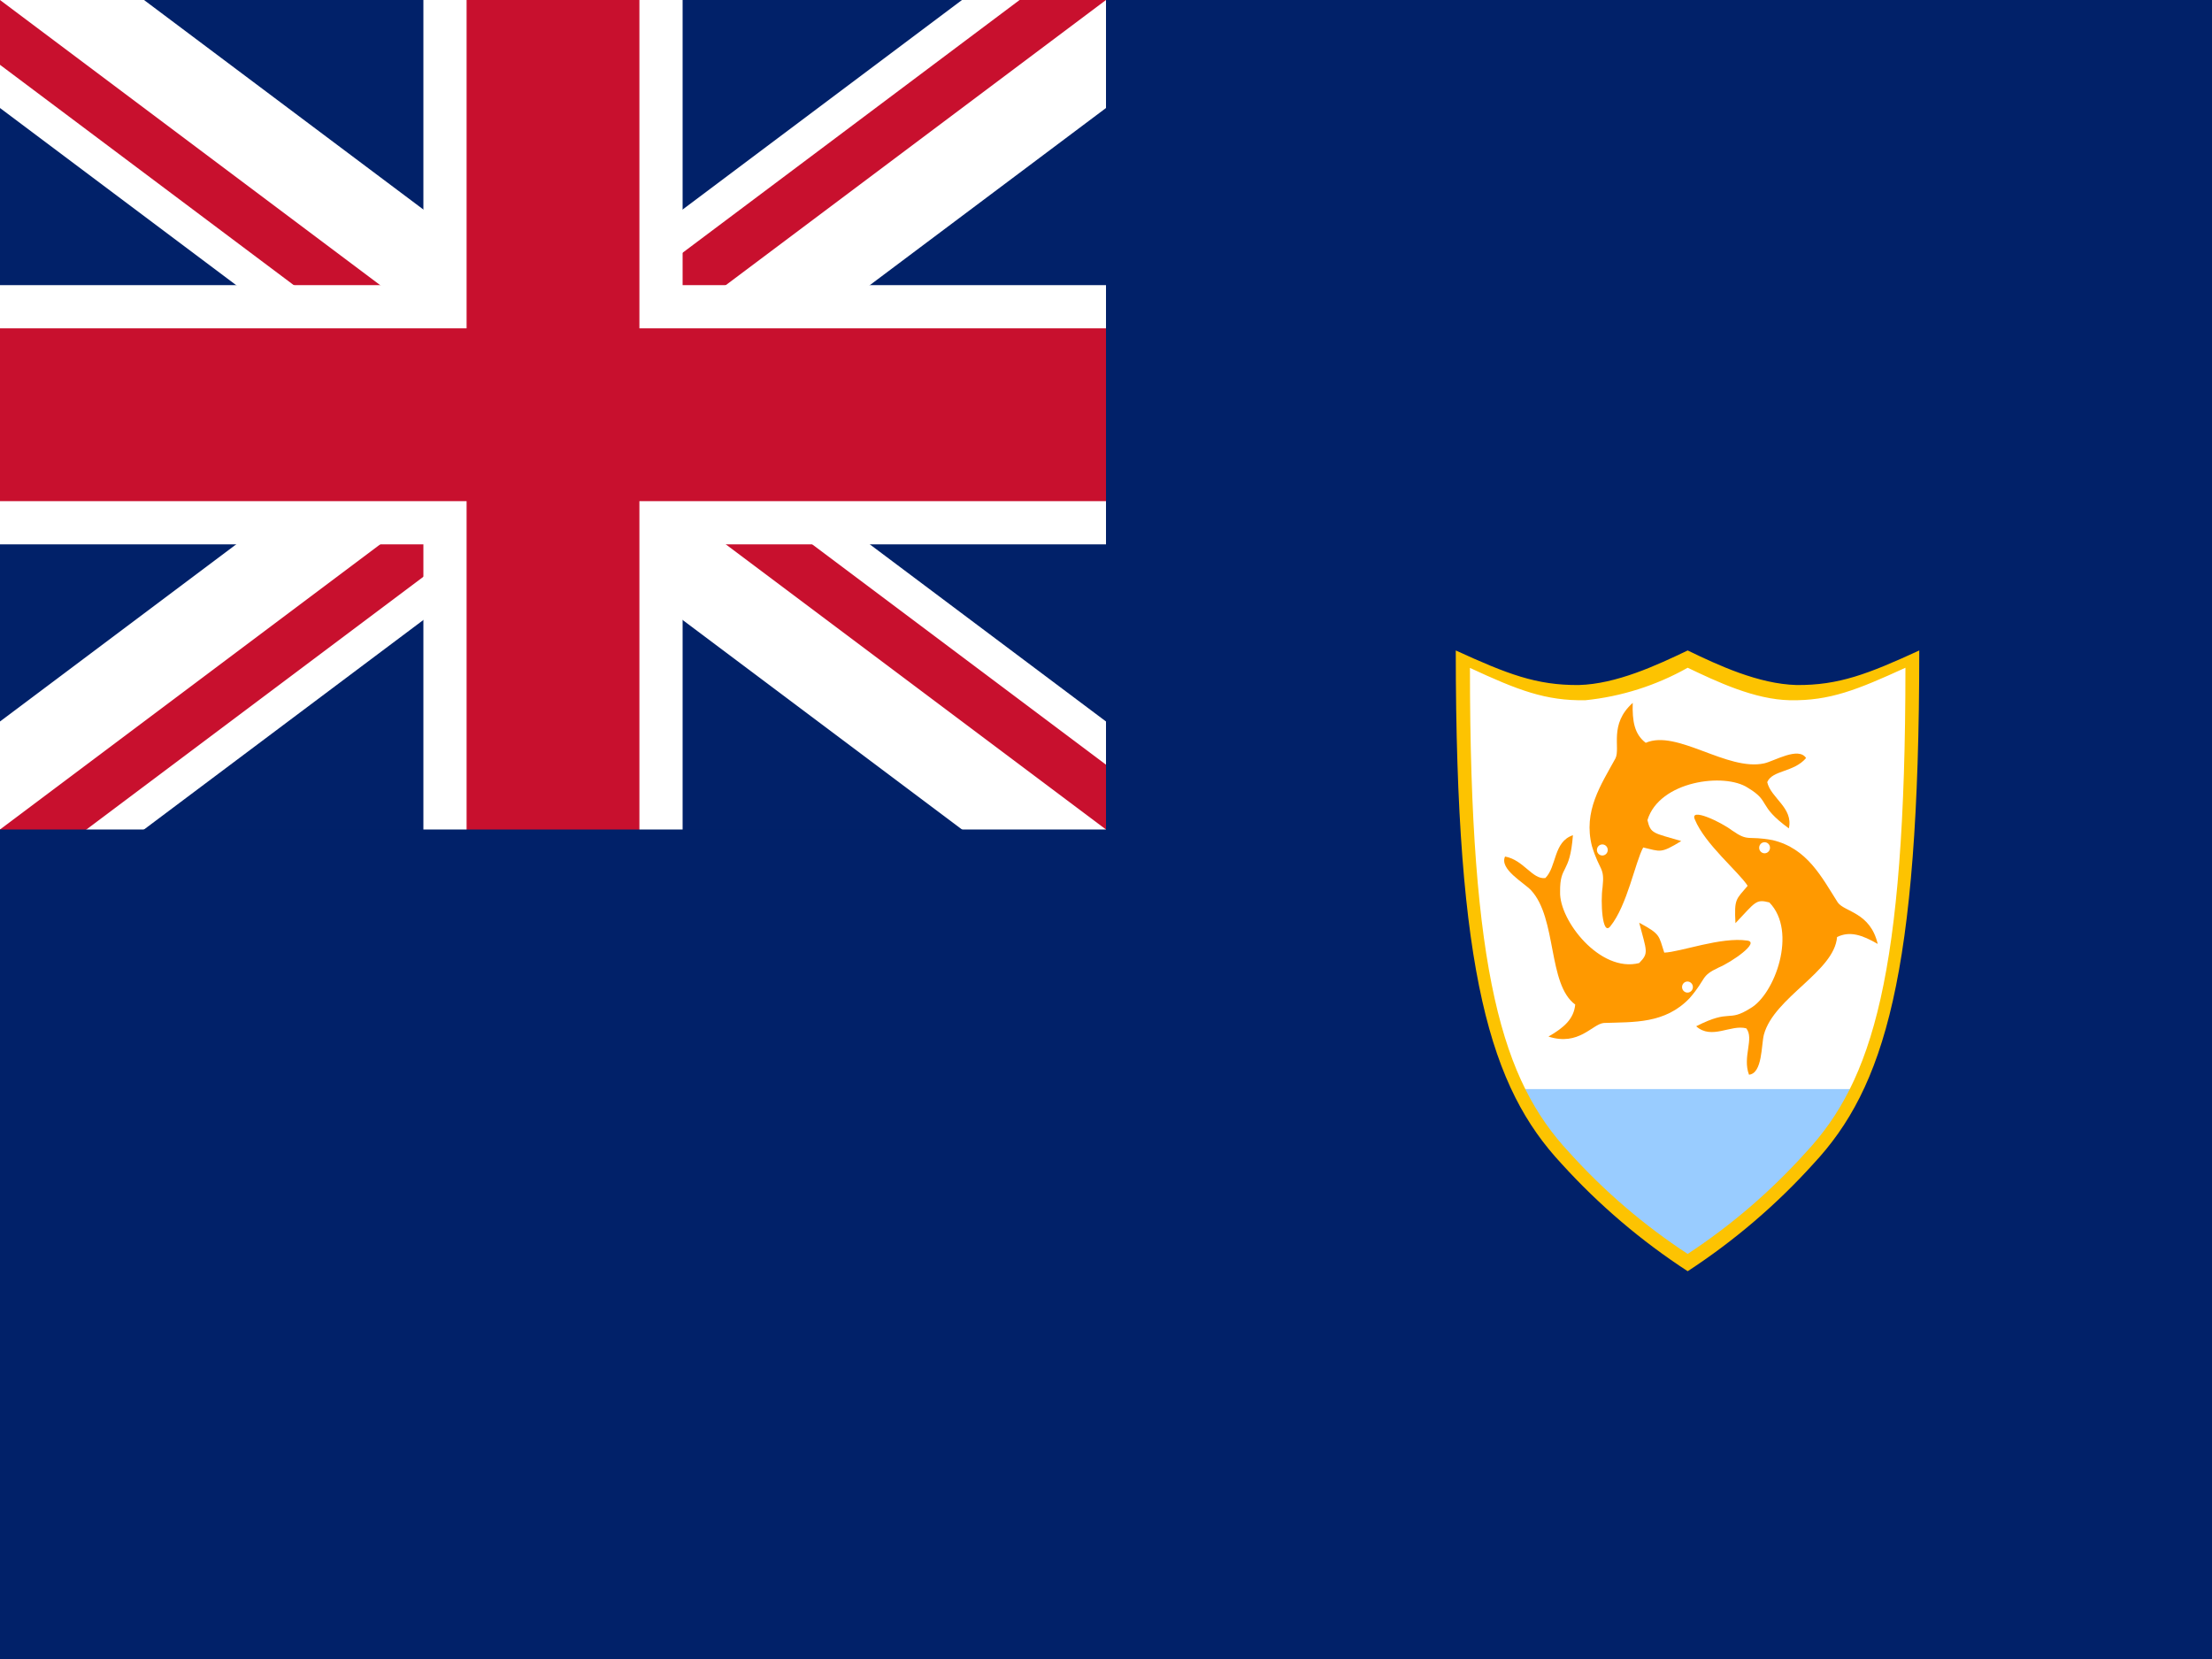
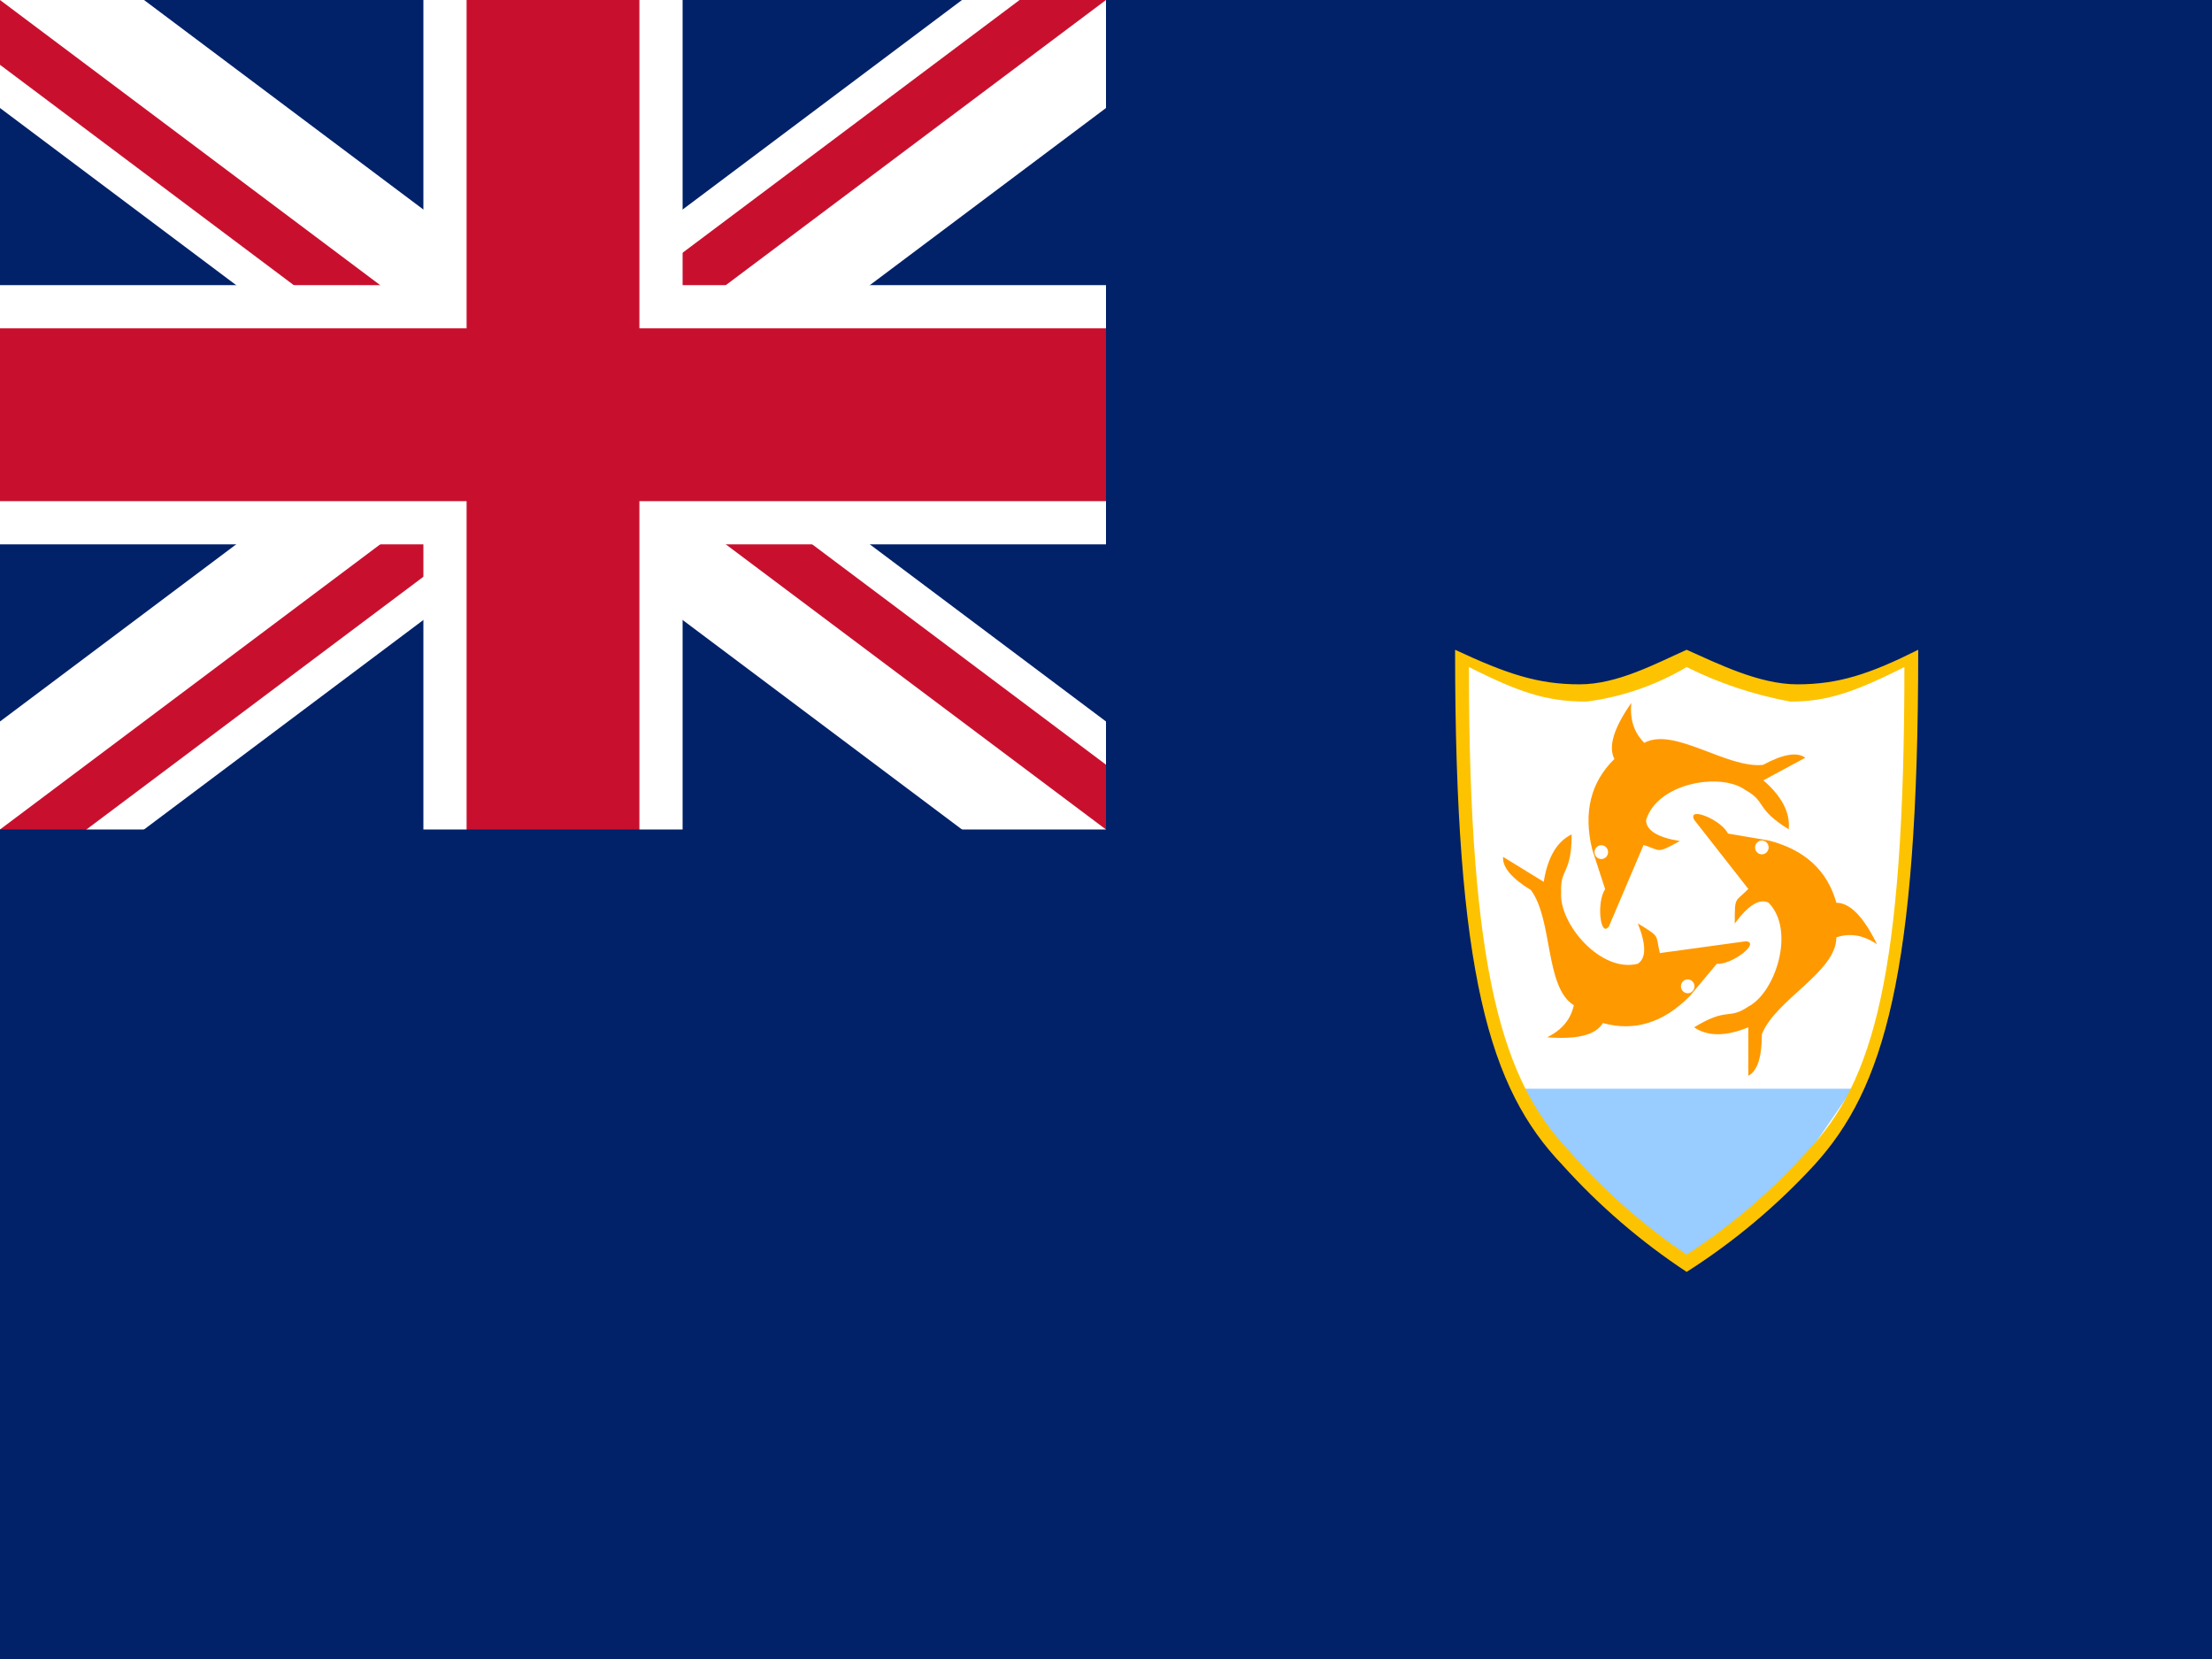
- <svg xmlns="http://www.w3.org/2000/svg" xmlns:xlink="http://www.w3.org/1999/xlink" id="flag-icons-ai" viewBox="0 0 640 480">
+ <svg xmlns="http://www.w3.org/2000/svg" xmlns:xlink="http://www.w3.org/1999/xlink" viewBox="0 0 640 480">
  <defs>
-     <path id="ai-b" fill="#f90" d="M271 87c1.5 3.6 6.5 7.6 7.8 9.6-1.7 2-2 1.8-1.8 5.4 3-3.1 3-3.5 5-3 4.2 4.2.8 13.3-2.8 15.3-3.4 2.1-2.8 0-8 2.6 2.3 2 5.1-.3 7.4.3 1.2 1.5-.6 4.1.4 6.7 2-.2 1.8-4.3 2.2-5.8 1.5-5.4 10.4-9.1 10.8-14.1 1.9-.9 3.7-.3 6 1-1.1-4.6-4.9-4.6-5.9-6-2.4-3.7-4.5-7.8-9.6-9-3.8-.7-3.5.3-6-1.4-1.6-1.2-6.3-3.4-5.5-1.6" />
+     <path id="b" fill="#f90" d="m271 87 8 10c-2 2-2 1-2 5q3-4 5-3c4 4 1 13-3 15-3 2-3 0-8 3q3 2 8 0v7q2-1 2-6c2-5 11-9 11-14q3-1 6 1-3-6-6-6-2-7-10-9l-6-1c-1-2-6-4-5-2" />
  </defs>
-   <clipPath id="ai-a">
-     <path d="M0 0v120h373.3v120H320zm320 0H160v280H0v-40z" />
+   <clipPath id="a">
+     <path d="M0 0v120h373v120h-53zm320 0H160v280H0v-40z" />
  </clipPath>
  <path fill="#012169" d="M0 0h640v480H0z" />
  <path stroke="#fff" stroke-width="50" d="m0 0 320 240m0-240L0 240" />
-   <path stroke="#c8102e" stroke-width="30" d="m0 0 320 240m0-240L0 240" clip-path="url(#ai-a)" />
-   <path stroke="#fff" stroke-width="75" d="M160 0v280M0 120h373.3" />
-   <path stroke="#c8102e" stroke-width="50" d="M160 0v280M0 120h373.3" />
-   <path fill="#012169" d="M0 240h320V0h106.7v320H0z" />
-   <path fill="#fff" d="M424 191.8c0 90.4 9.7 121.5 29.3 142.5a179 179 0 0 0 35 30 180 180 0 0 0 35-30c19.5-21 29.3-52.1 29.3-142.5-14.2 6.5-22.3 9.7-34 9.5a78 78 0 0 1-30.3-9.5 78 78 0 0 1-30.3 9.5c-11.7.2-19.8-3-34-9.5" />
-   <g transform="matrix(1.96 0 0 2.002 -40.8 62.9)">
-     <use xlink:href="#ai-b" />
-     <circle cx="281.3" cy="91.1" r=".8" fill="#fff" fill-rule="evenodd" />
+   <path stroke="#c8102e" stroke-width="30" d="m0 0 320 240m0-240L0 240" clip-path="url(#a)" />
+   <path stroke="#fff" stroke-width="75" d="M160 0v280M0 120h373" />
+   <path stroke="#c8102e" stroke-width="50" d="M160 0v280M0 120h373" />
+   <path fill="#012169" d="M0 240h320V0h107v320H0z" />
+   <path fill="#fff" d="M424 192c0 90 10 121 29 142a179 179 0 0 0 35 30 180 180 0 0 0 35-30c20-21 30-52 30-142-15 6-23 10-34 9a78 78 0 0 1-31-9 78 78 0 0 1-30 9c-12 1-20-3-34-9" />
+   <g transform="matrix(1.96 0 0 2.002 -41 63)">
+     <use xlink:href="#b" />
+     <circle cx="281" cy="91" r="1" fill="#fff" fill-rule="evenodd" />
  </g>
-   <g transform="matrix(-.916 -1.77 1.733 -.935 563.4 829)">
-     <use xlink:href="#ai-b" />
-     <circle cx="281.3" cy="91.1" r=".8" fill="#fff" fill-rule="evenodd" />
+   <g transform="matrix(-.916 -1.77 1.733 -.935 563 829)">
+     <use xlink:href="#b" />
+     <circle cx="281" cy="91" r="1" fill="#fff" fill-rule="evenodd" />
  </g>
-   <g transform="matrix(-1.01 1.716 -1.68 -1.031 925.4 -103.2)">
-     <use xlink:href="#ai-b" />
-     <circle cx="281.3" cy="91.1" r=".8" fill="#fff" fill-rule="evenodd" />
+   <g transform="matrix(-1.01 1.716 -1.68 -1.031 925 -103)">
+     <use xlink:href="#b" />
+     <circle cx="281" cy="91" r="1" fill="#fff" fill-rule="evenodd" />
  </g>
-   <path fill="#9cf" d="M440 315.1a78 78 0 0 0 13.3 19.2 179 179 0 0 0 35 30 180 180 0 0 0 35-30 78 78 0 0 0 13.2-19.2z" />
-   <path fill="#fdc301" d="M421.2 188.2c0 94.2 10.2 126.6 30.6 148.5a187 187 0 0 0 36.5 31.1 186 186 0 0 0 36.4-31.1c20.4-21.9 30.6-54.3 30.6-148.5-14.8 6.8-23.3 10.1-35.5 10-11-.3-22.6-5.7-31.5-10-9 4.3-20.6 9.7-31.5 10-12.3.1-20.7-3.2-35.6-10m4 5c14 6.5 22 9.6 33.5 9.4a76 76 0 0 0 29.6-9.4c8.4 4 19.3 9.2 29.6 9.4 11.5.2 19.4-3 33.4-9.4 0 89-9.6 119.6-28.8 140.2a176 176 0 0 1-34.2 29.4 176 176 0 0 1-34.3-29.4c-19.2-20.6-28.7-51.3-28.7-140.2z" />
+   <path fill="#9cf" d="m440 315 13 19a179 179 0 0 0 35 30 180 180 0 0 0 35-30l13-19z" />
+   <path fill="#fdc301" d="M421 188c0 94 10 127 31 149a187 187 0 0 0 36 31 186 186 0 0 0 37-31c20-22 30-55 30-149-14 7-23 10-35 10-11 0-23-6-32-10-9 4-20 10-31 10-12 0-21-3-36-10m4 5c14 7 22 10 34 10a76 76 0 0 0 29-10q14 7 30 10c11 0 19-3 33-10 0 89-9 120-28 140a176 176 0 0 1-35 30 176 176 0 0 1-34-30c-19-20-29-51-29-140" />
</svg>
